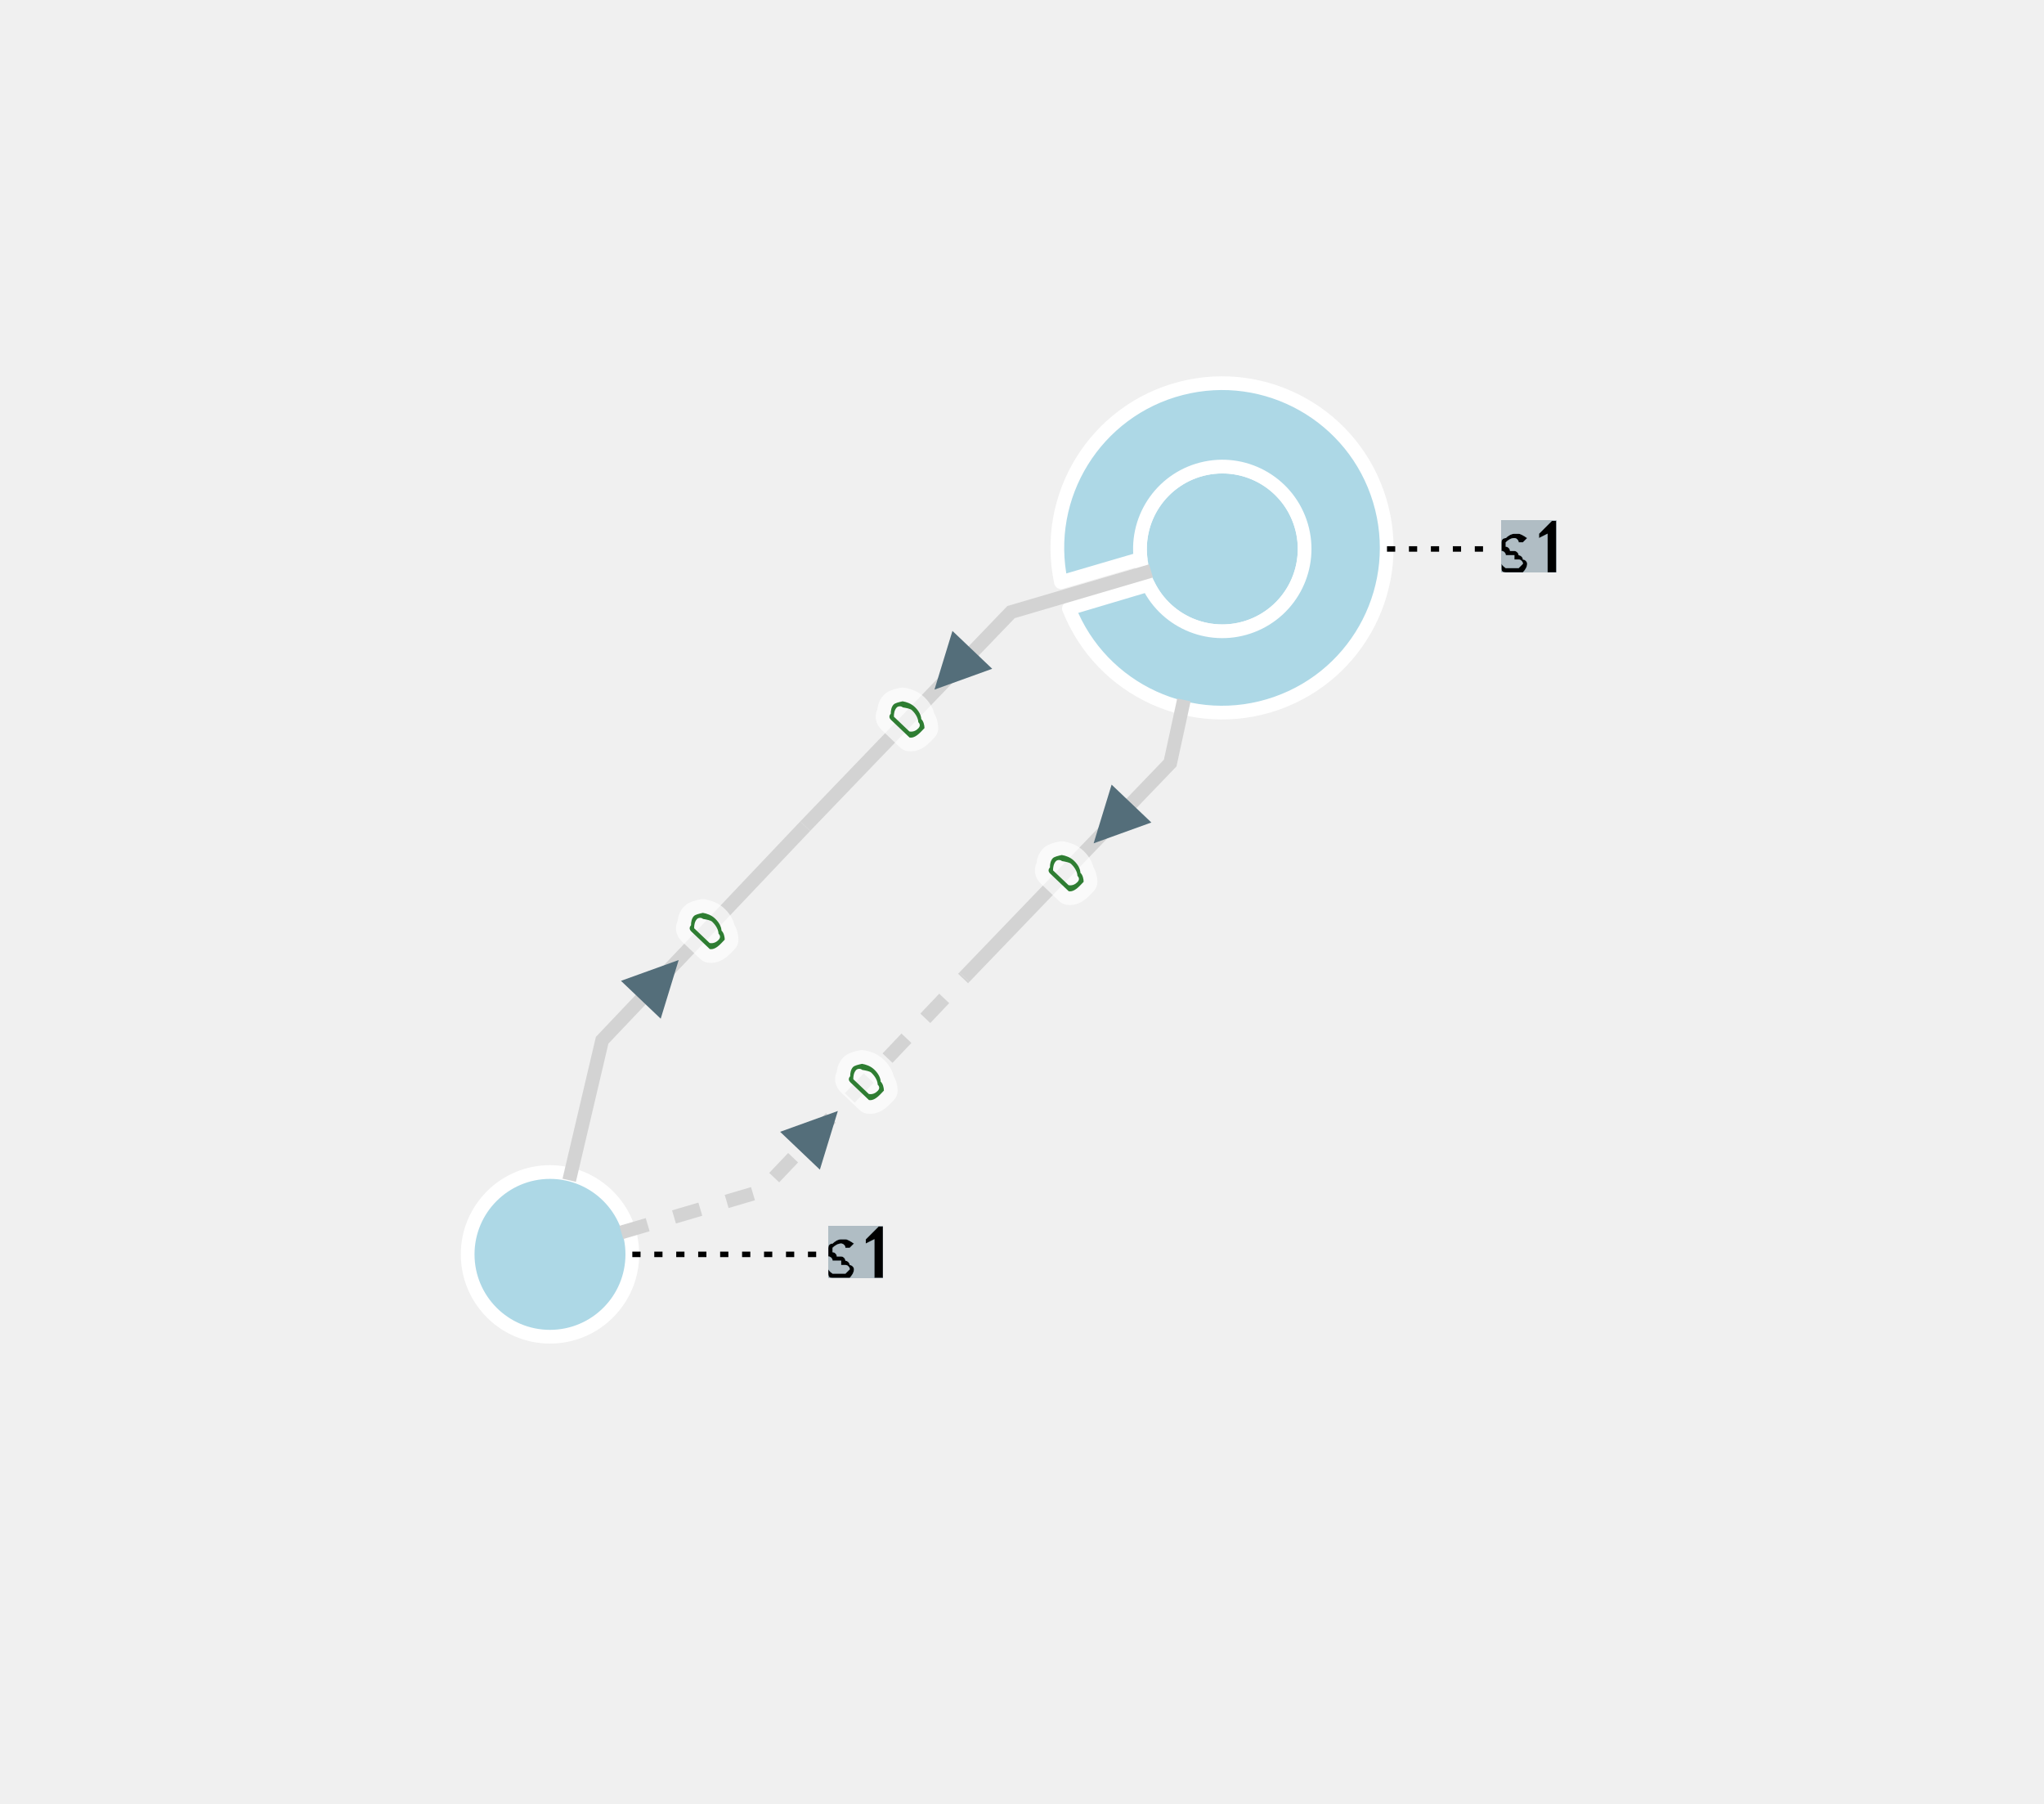
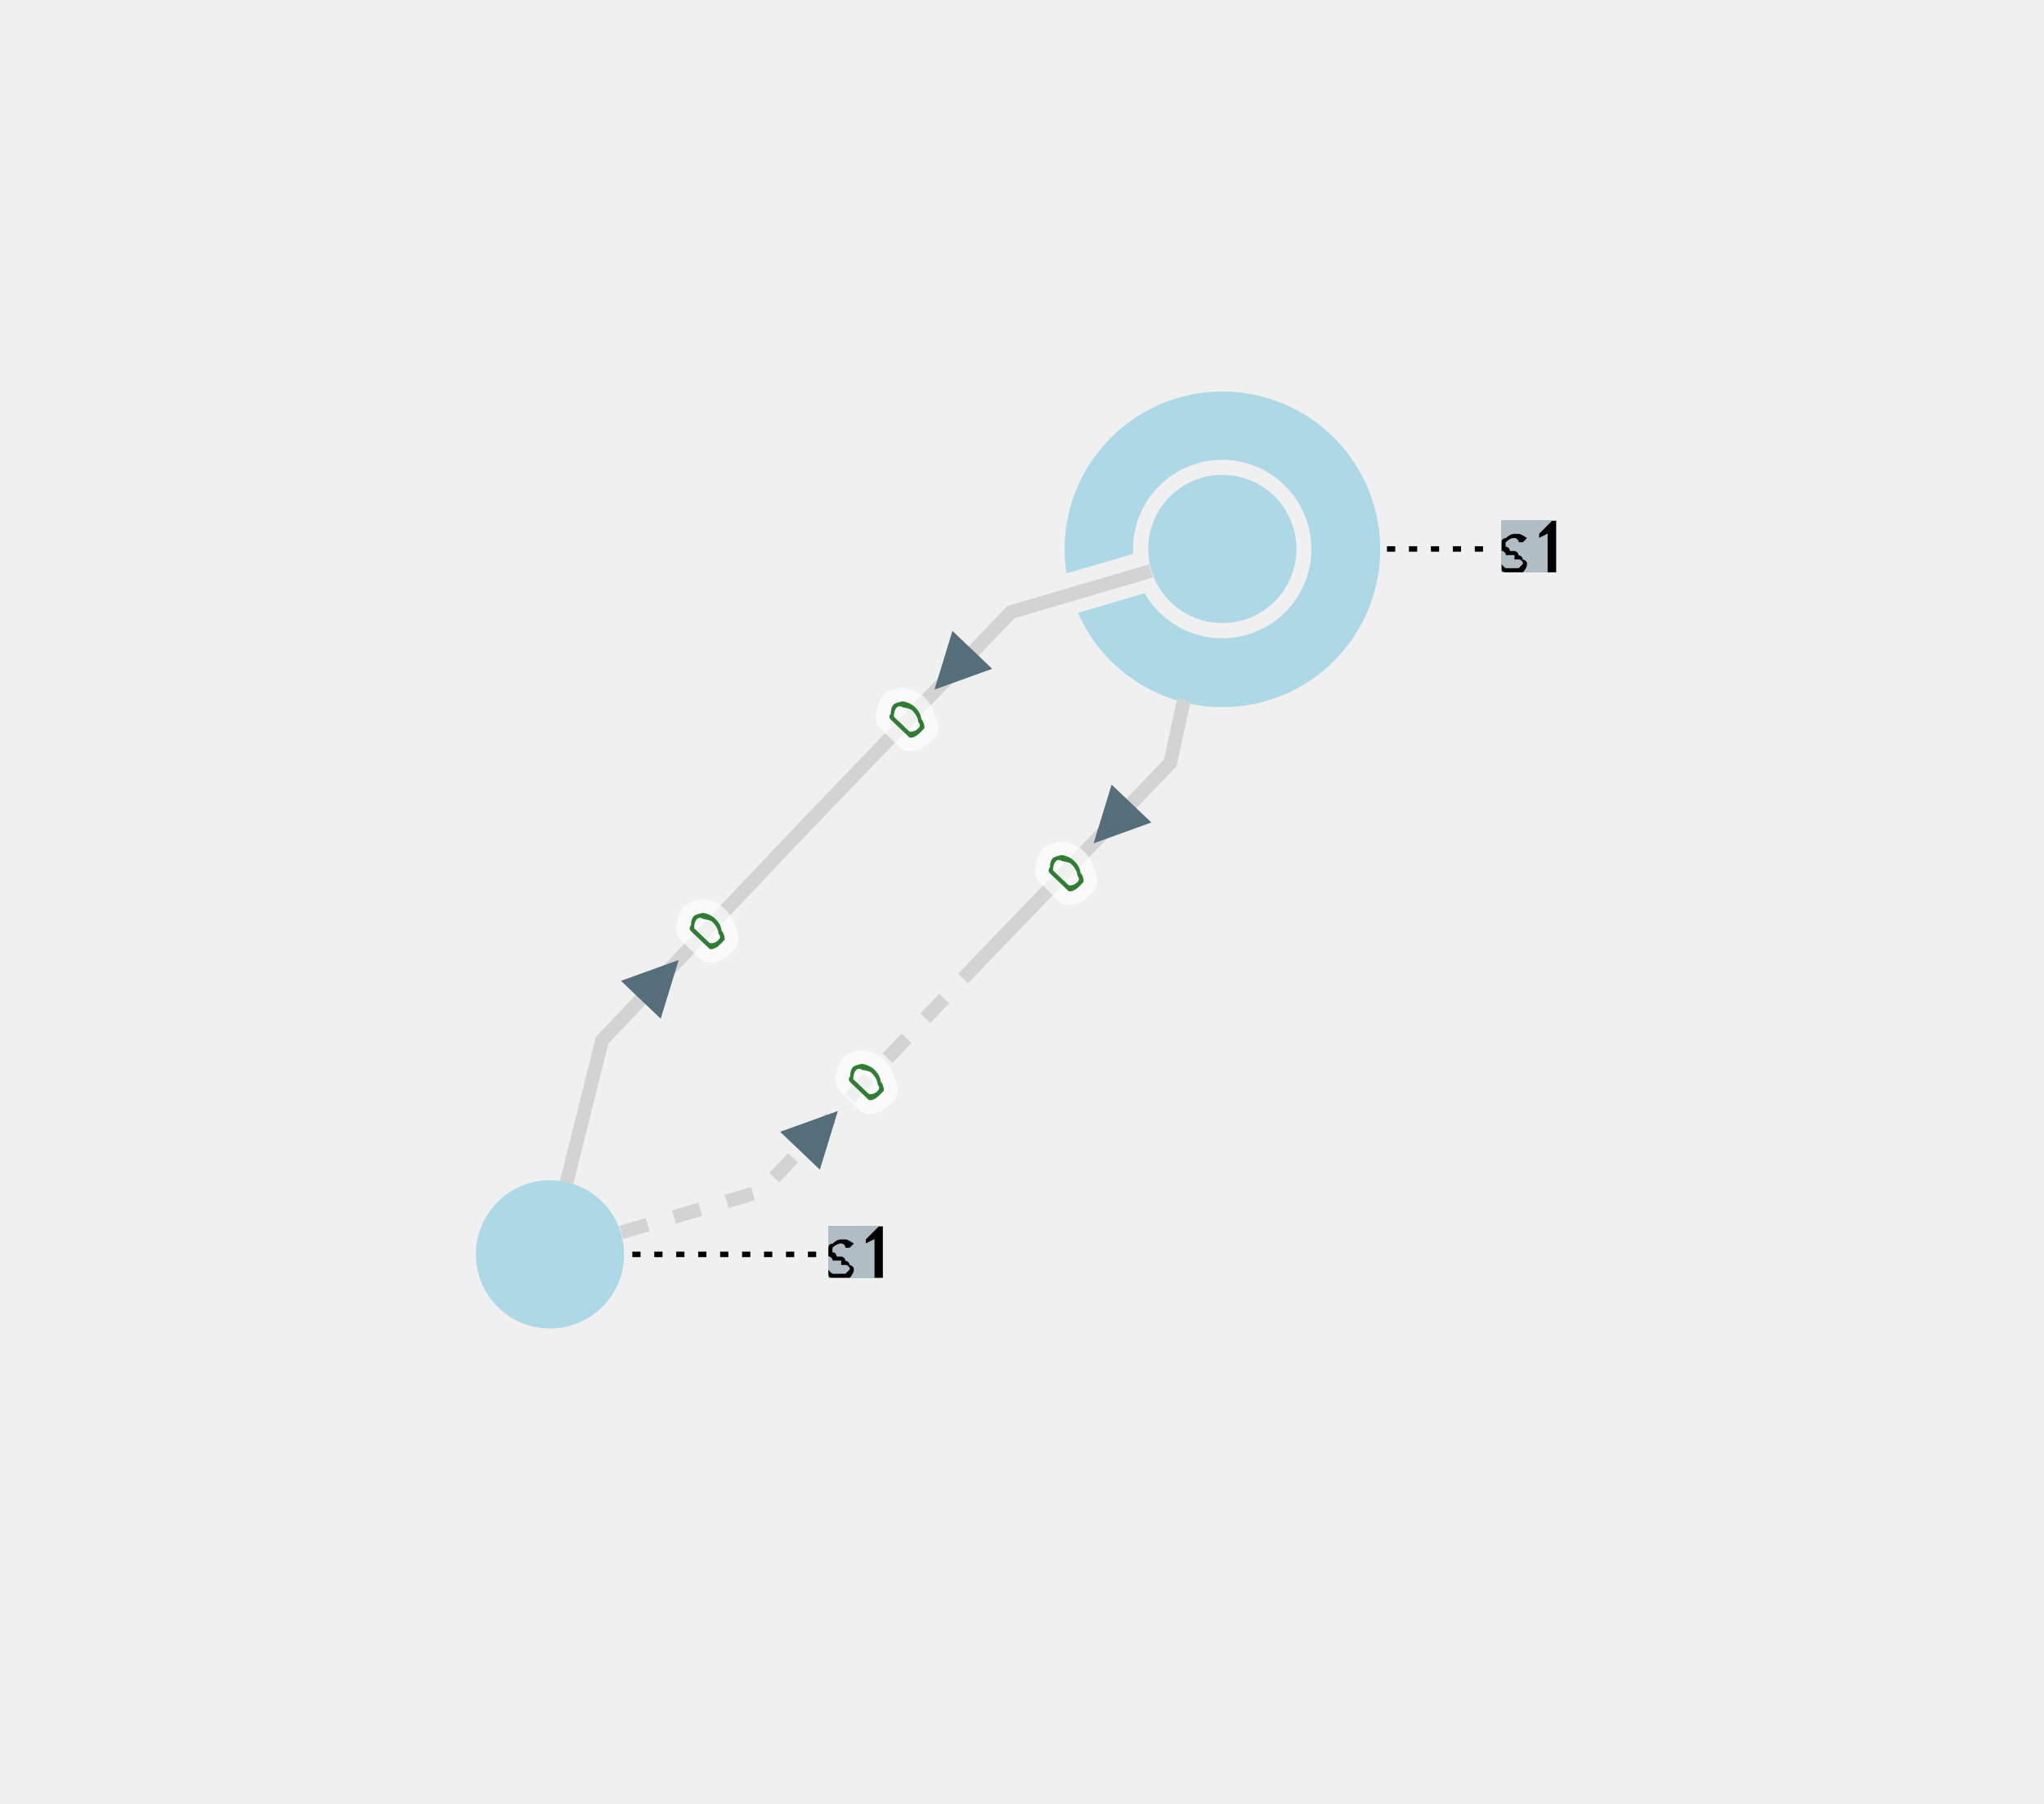
<svg xmlns="http://www.w3.org/2000/svg" width="800.00" height="705.66" viewBox="-2.85 -2.89 7.44 6.57">
  <style>
.nad-branch-edges polyline, .nad-branch-edges path {stroke: var(--nad-vl-color, lightgrey); stroke-width: 0.05; fill: none}
.nad-branch-edges circle {stroke: var(--nad-vl-color, lightgrey); stroke-width: 0.05; fill: none}
.nad-3wt-edges polyline {stroke: var(--nad-vl-color, lightgrey); stroke-width: 0.05; fill: none}
.nad-text-edges {stroke: black; stroke-width: 0.02; stroke-dasharray: .03,.05}
.nad-branch-edges .nad-disconnected polyline {stroke-dasharray: .1,.1}
- .nad-vl-nodes circle, .nad-vl-nodes path {fill: var(--nad-vl-color, lightblue); stroke-width: 0.05; stroke: white; stroke-linejoin:round}
+ .nad-vl-nodes circle, .nad-vl-nodes path {fill: var(--nad-vl-color, lightblue)}
.nad-vl-nodes circle.nad-unknown-busnode {stroke: lightgrey; stroke-dasharray: .05,.05; fill: none}
.nad-hvdc-edge polyline.nad-hvdc {stroke: grey; stroke-width: 0.2}
.nad-3wt-nodes circle {stroke: var(--nad-vl-color, lightgrey); stroke-width: 0.05; fill: none}
.nad-state-out .nad-arrow-in {visibility: hidden}
.nad-state-in .nad-arrow-out {visibility: hidden}
.nad-active path {stroke: none; fill: #546e7a}
.nad-active {visibility: visible}
.nad-reactive {visibility: hidden}
.nad-reactive path {stroke: none; fill: #0277bd}
.nad-text-background {flood-color: #90a4aeaa}
.nad-text-nodes {font: 0.25px "Verdana"; fill: black}
.nad-edge-infos text {font: 0.2px "Verdana"; dominant-baseline:middle; stroke: #FFFFFFAA; stroke-width: 0.1; stroke-linejoin:round; paint-order: stroke}
.nad-edge-infos .nad-state-in text {fill: #b71c1c}
.nad-edge-infos .nad-state-out text {fill: #2e7d32}
.nad-vl0to30 {--nad-vl-color: #AFB42B}
.nad-vl30to50 {--nad-vl-color: #EF9A9A}
.nad-vl50to70 {--nad-vl-color: #9C27B0}
.nad-vl70to120 {--nad-vl-color: #E65100}
.nad-vl120to180 {--nad-vl-color: #00ACC1}
.nad-vl180to300 {--nad-vl-color: #2E7D32}
.nad-vl300to500 {--nad-vl-color: #D32F2F}
.nad-branch-edges .nad-overload polyline, .nad-branch-edges .nad-overload path {animation: line-blink 3s infinite}
.nad-vl-nodes .nad-overvoltage {animation: node-over-blink 3s infinite}
.nad-vl-nodes .nad-undervoltage {animation: node-under-blink 3s infinite}

@keyframes line-blink {
  0%, 80%, 100% {stroke: var(--nad-vl-color, black); stroke-width: 0.05}
  40% {stroke: #FFEB3B; stroke-width: 0.15}
}
@keyframes node-over-blink {
  0%, 80%, 100% {stroke: white; stroke-width: 0.05}
  40% {stroke: #ff5722; stroke-width: 0.15}
}
@keyframes node-under-blink {
  0%, 80%, 100% {stroke: white; stroke-width: 0.05}
  40% {stroke: #00BCD4; stroke-width: 0.15}
}
</style>
  <defs>
    <filter id="textBgFilter" x="0" y="0" width="1" height="1">
      <feFlood class="nad-text-background" />
      <feComposite in="SourceGraphic" operator="over" />
    </filter>
  </defs>
  <g class="nad-vl-nodes">
    <g transform="translate(1.60,-0.89)" id="0" class="nad-vl300to500">
-       <circle r="0.30" id="1" class="nad-overvoltage" />
-       <path d="M-0.588,0.121 A0.600,0.600 350.451 1 1 -0.559,0.217 L-0.270,0.131 A0.300,0.300 -340.901 1 0 -0.298,0.036 Z " id="2" />
+       <circle r="0.27" id="1" class="nad-overvoltage" />
+       <path d="M-0.568,0.089 A0.575,0.575 345.053 1 1 -0.526,0.233 L-0.283,0.161 A0.325,0.325 -333.556 1 0 -0.325,0.018 Z " id="2" />
    </g>
    <g transform="translate(-0.85,1.68)" id="3" class="nad-vl300to500">
-       <circle r="0.30" id="4" class="nad-undervoltage" />
+       <circle r="0.27" id="4" class="nad-undervoltage" />
    </g>
  </g>
  <g class="nad-branch-edges">
    <g id="5">
      <g class="nad-vl300to500">
        <polyline points="1.34,-0.81 0.83,-0.66 0.08,0.12" />
        <g class="nad-edge-infos" transform="translate(0.62,-0.45)">
          <g class="nad-active nad-state-out">
            <g transform="rotate(-136.40)">
              <path class="nad-arrow-in" d="M-0.1 -0.1 H0.1 L0 0.1z" />
              <path class="nad-arrow-out" d="M-0.1 0.1 H0.1 L0 -0.1z" />
            </g>
            <text transform="rotate(-46.40)" x="-0.19" style="text-anchor:end">0</text>
          </g>
          <g class="nad-reactive nad-state-out">
            <g transform="rotate(-136.40)">
              <path class="nad-arrow-in" d="M-0.1 -0.1 H0.1 L0 0.1z" />
              <path class="nad-arrow-out" d="M-0.1 0.1 H0.1 L0 -0.1z" />
            </g>
            <text transform="rotate(-46.40)" x="-0.19" style="text-anchor:end">0</text>
          </g>
        </g>
      </g>
      <g class="nad-vl300to500">
-         <polyline points="-0.78,1.41 -0.66,0.90 0.08,0.12" />
+         <polyline points="-0.79,1.42 -0.66,0.90 0.08,0.12" />
        <g class="nad-edge-infos" transform="translate(-0.45,0.68)">
          <g class="nad-active nad-state-out">
            <g transform="rotate(43.60)">
              <path class="nad-arrow-in" d="M-0.1 -0.1 H0.1 L0 0.1z" />
              <path class="nad-arrow-out" d="M-0.1 0.1 H0.1 L0 -0.1z" />
            </g>
            <text transform="rotate(-46.40)" x="0.19">0</text>
          </g>
          <g class="nad-reactive nad-state-out">
            <g transform="rotate(43.60)">
              <path class="nad-arrow-in" d="M-0.1 -0.1 H0.1 L0 0.1z" />
              <path class="nad-arrow-out" d="M-0.1 0.1 H0.1 L0 -0.1z" />
            </g>
            <text transform="rotate(-46.40)" x="0.19">0</text>
          </g>
        </g>
      </g>
    </g>
    <g id="6">
      <g class="nad-vl300to500">
        <polyline points="1.46,-0.34 1.41,-0.11 0.66,0.67" />
        <g class="nad-edge-infos" transform="translate(1.20,0.11)">
          <g class="nad-active nad-state-out">
            <g transform="rotate(-136.40)">
              <path class="nad-arrow-in" d="M-0.1 -0.1 H0.1 L0 0.1z" />
              <path class="nad-arrow-out" d="M-0.1 0.1 H0.1 L0 -0.1z" />
            </g>
            <text transform="rotate(-46.40)" x="-0.19" style="text-anchor:end">0</text>
          </g>
          <g class="nad-reactive nad-state-out">
            <g transform="rotate(-136.40)">
              <path class="nad-arrow-in" d="M-0.1 -0.1 H0.1 L0 0.1z" />
              <path class="nad-arrow-out" d="M-0.1 0.1 H0.1 L0 -0.1z" />
            </g>
            <text transform="rotate(-46.40)" x="-0.19" style="text-anchor:end">0</text>
          </g>
        </g>
      </g>
      <g class="nad-disconnected nad-vl300to500">
        <polyline points="-0.59,1.60 -0.08,1.45 0.66,0.67" />
        <g class="nad-edge-infos" transform="translate(0.13,1.23)">
          <g class="nad-active nad-state-out">
            <g transform="rotate(43.60)">
              <path class="nad-arrow-in" d="M-0.1 -0.1 H0.1 L0 0.1z" />
              <path class="nad-arrow-out" d="M-0.1 0.1 H0.1 L0 -0.1z" />
            </g>
            <text transform="rotate(-46.40)" x="0.19">0</text>
          </g>
          <g class="nad-reactive nad-state-out">
            <g transform="rotate(43.60)">
              <path class="nad-arrow-in" d="M-0.1 -0.1 H0.1 L0 0.1z" />
              <path class="nad-arrow-out" d="M-0.1 0.1 H0.1 L0 -0.1z" />
            </g>
            <text transform="rotate(-46.40)" x="0.19">0</text>
          </g>
        </g>
      </g>
    </g>
  </g>
  <g class="nad-text-edges">
    <polyline id="0_edge" points="2.20,-0.89 2.60,-0.89" />
    <polyline id="3_edge" points="-0.55,1.68 0.15,1.68" />
  </g>
  <g class="nad-text-nodes">
    <text filter="url(#textBgFilter)" y="-0.89" style="dominant-baseline:middle" x="2.60">s1</text>
    <text filter="url(#textBgFilter)" y="1.68" style="dominant-baseline:middle" x="0.15">s1</text>
  </g>
</svg>
